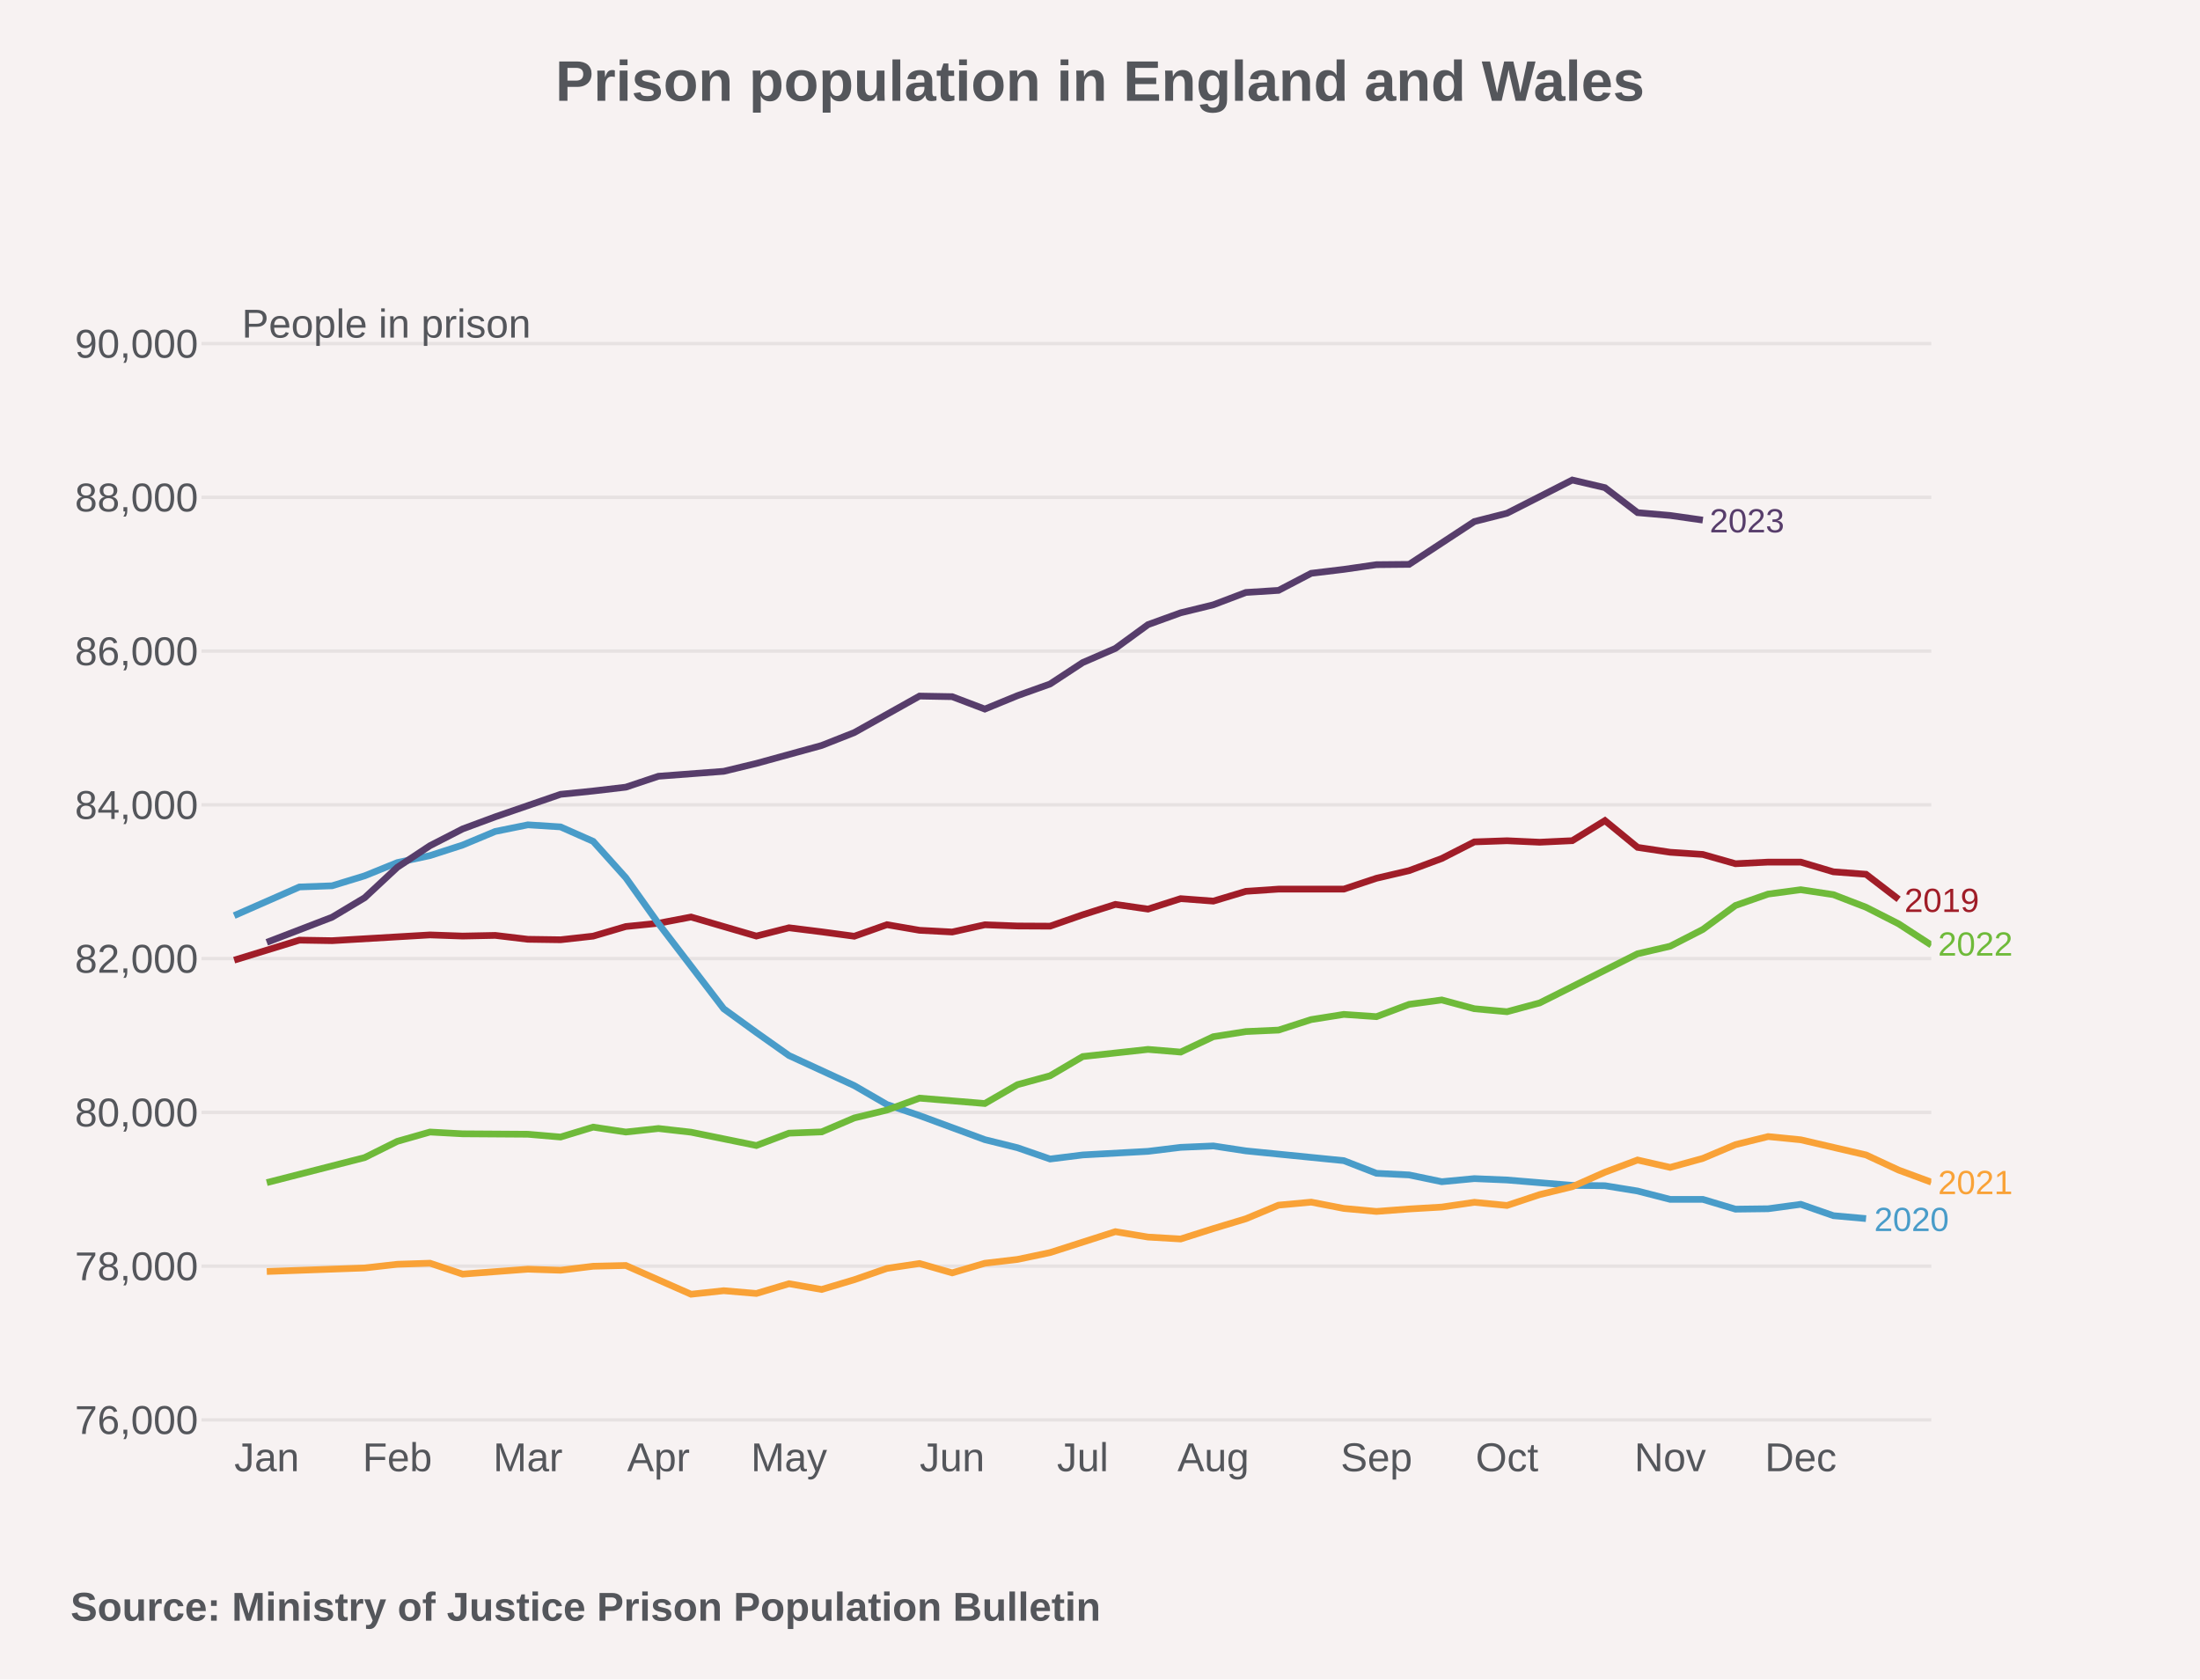
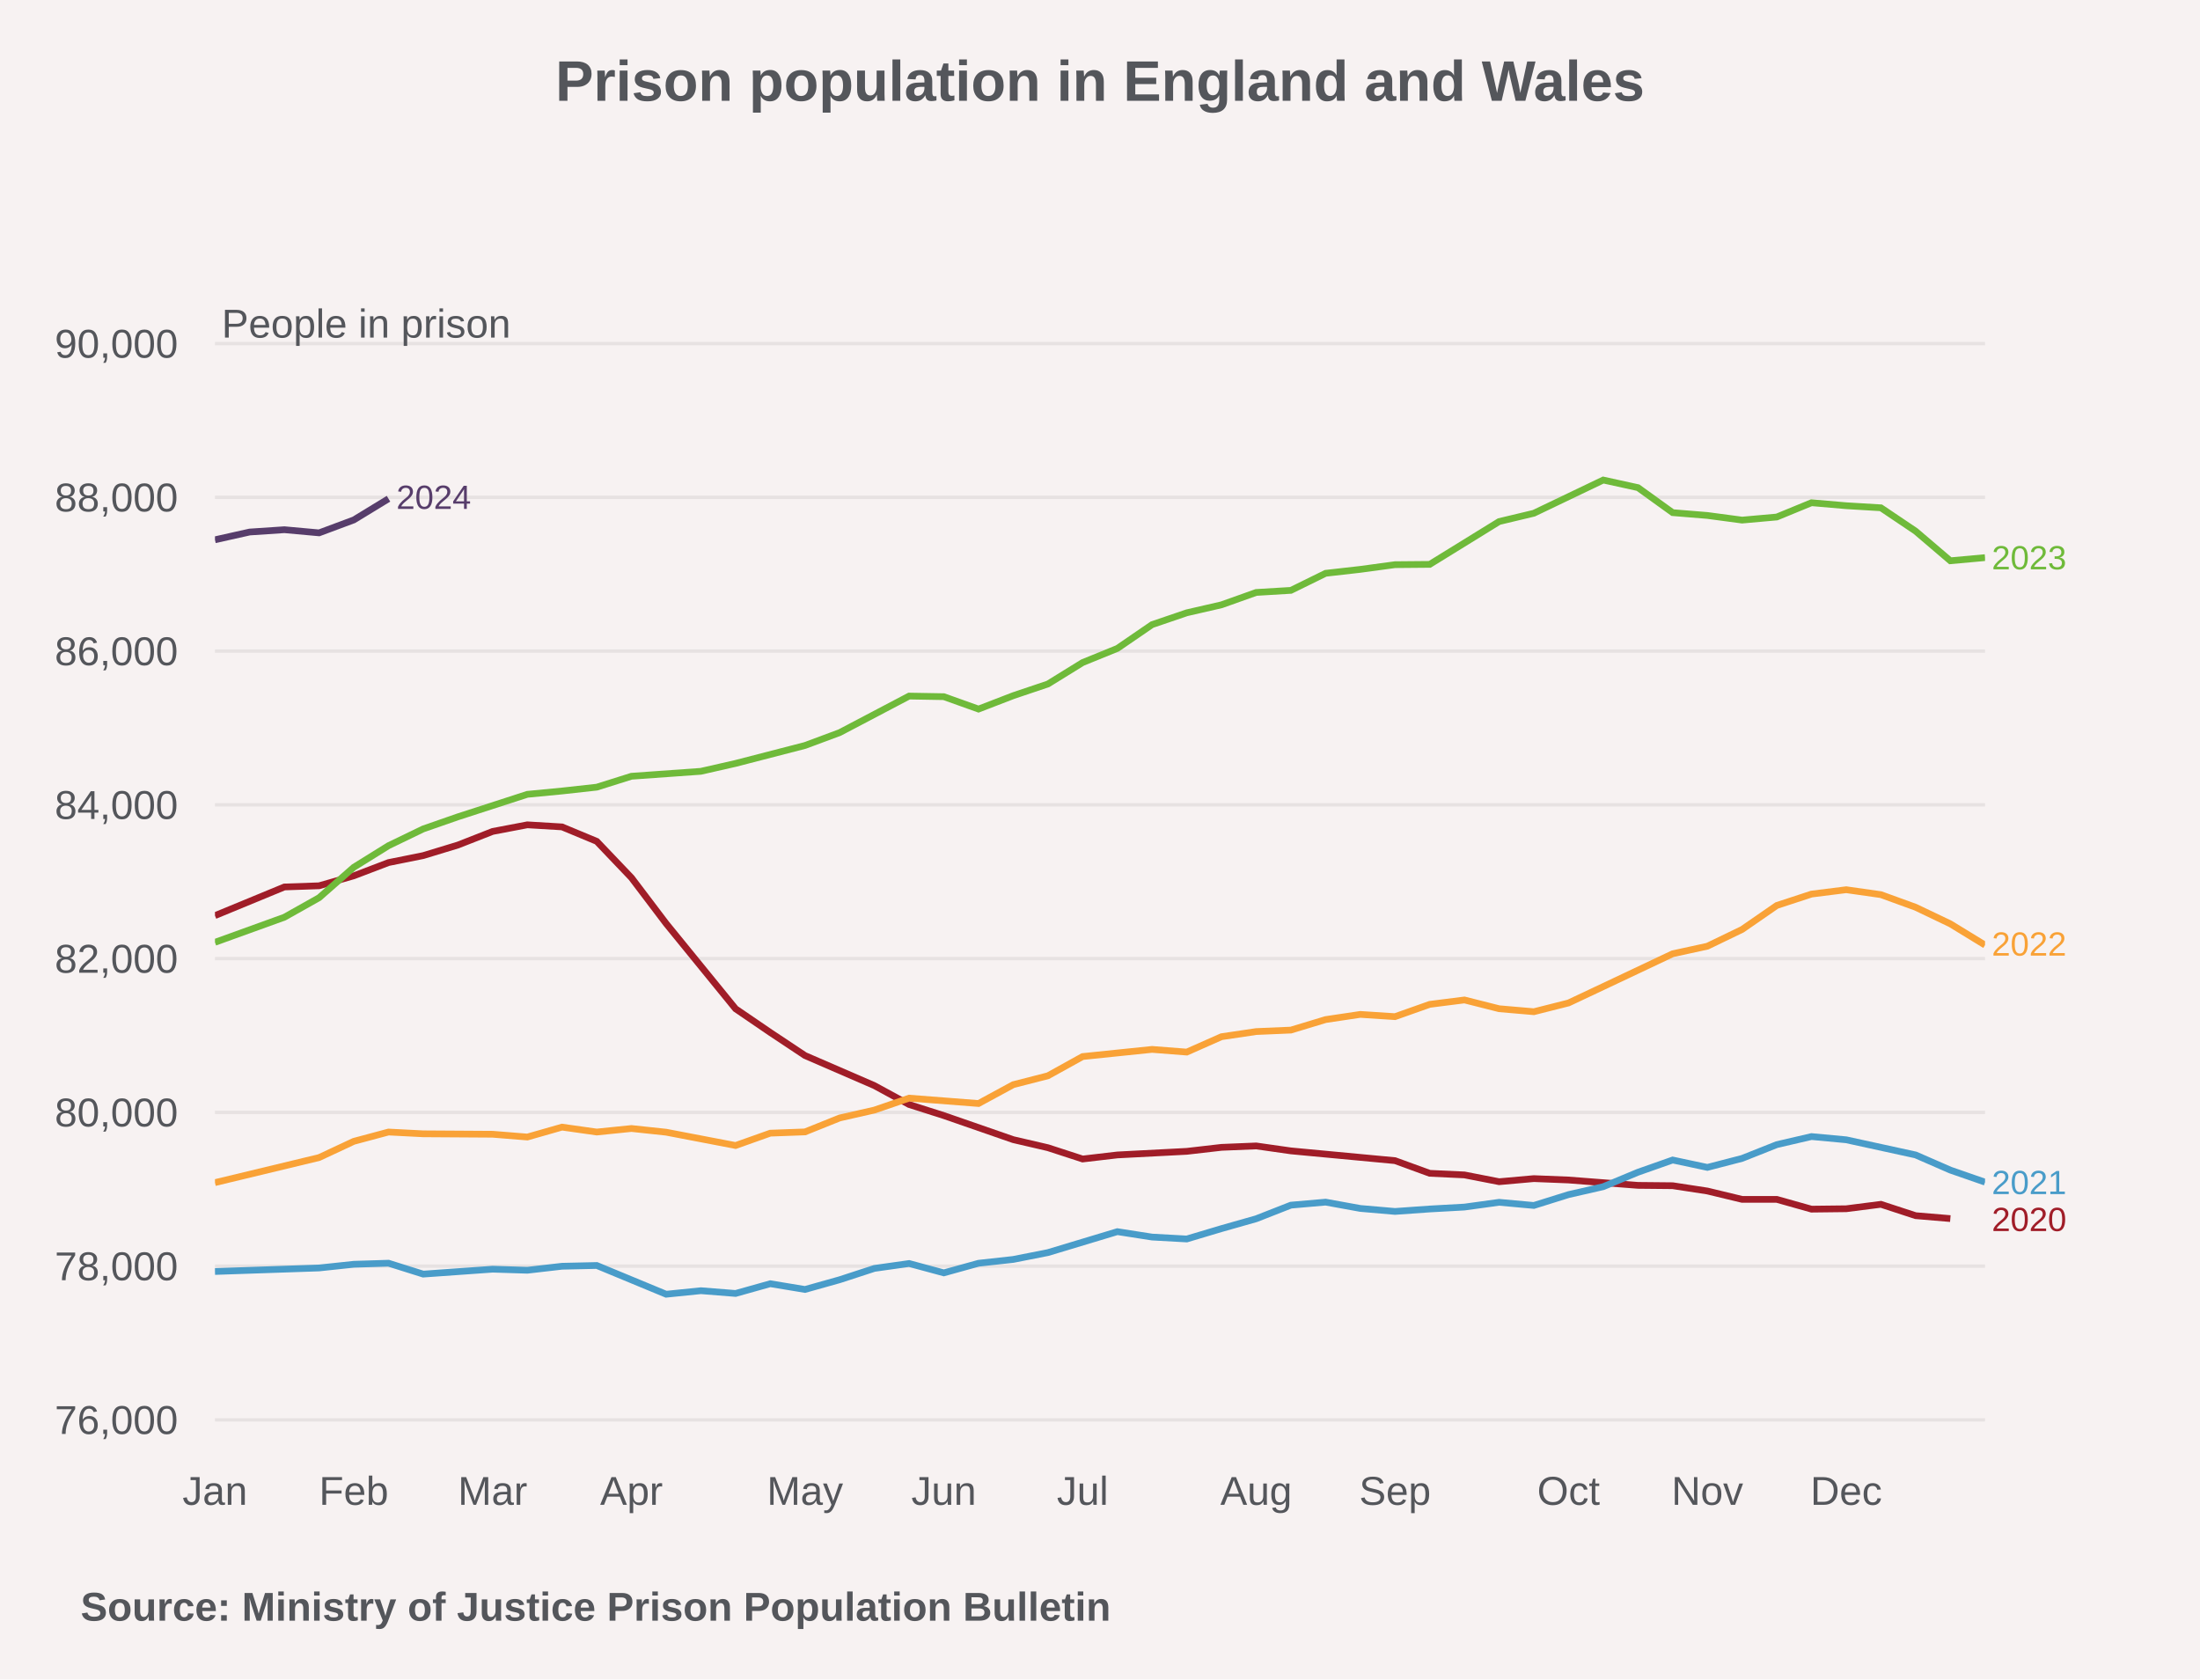
<svg xmlns="http://www.w3.org/2000/svg" class="main-svg" width="655" height="500" style="" viewBox="0 0 655 500">
  <rect x="0" y="0" width="655" height="500" style="fill: rgb(247, 242, 242); fill-opacity: 1;" />
-   <defs id="defs-4e6444">
+   <defs id="defs-e47fb9">
    <g class="clips">
-       <clipPath id="clip4e6444xyplot" class="plotclip">
-         <rect width="515" height="325" />
-       </clipPath>
-       <clipPath class="axesclip" id="clip4e6444x">
-         <rect x="60" y="0" width="515" height="500" />
-       </clipPath>
-       <clipPath class="axesclip" id="clip4e6444y">
+       <clipPath id="clipe47fb9xyplot" class="plotclip">
+         <rect width="527" height="325" />
+       </clipPath>
+       <clipPath class="axesclip" id="clipe47fb9x">
+         <rect x="64" y="0" width="527" height="500" />
+       </clipPath>
+       <clipPath class="axesclip" id="clipe47fb9y">
        <rect x="0" y="100" width="655" height="325" />
      </clipPath>
-       <clipPath class="axesclip" id="clip4e6444xy">
-         <rect x="60" y="100" width="515" height="325" />
+       <clipPath class="axesclip" id="clipe47fb9xy">
+         <rect x="64" y="100" width="527" height="325" />
      </clipPath>
    </g>
    <g class="gradients" />
    <g class="patterns" />
  </defs>
  <g class="bglayer" />
  <g class="layer-below">
    <g class="imagelayer" />
    <g class="shapelayer" />
  </g>
  <g class="cartesianlayer">
    <g class="subplot xy">
      <g class="layer-subplot">
        <g class="shapelayer" />
        <g class="imagelayer" />
      </g>
      <g class="minor-gridlayer">
        <g class="x" />
        <g class="y" />
      </g>
      <g class="gridlayer">
        <g class="x" />
        <g class="y">
-           <path class="ygrid crisp" transform="translate(0,422.71)" d="M60,0h515" style="stroke: rgb(231, 226, 226); stroke-opacity: 1; stroke-width: 1px;" />
-           <path class="ygrid crisp" transform="translate(0,376.94)" d="M60,0h515" style="stroke: rgb(231, 226, 226); stroke-opacity: 1; stroke-width: 1px;" />
-           <path class="ygrid crisp" transform="translate(0,331.16)" d="M60,0h515" style="stroke: rgb(231, 226, 226); stroke-opacity: 1; stroke-width: 1px;" />
-           <path class="ygrid crisp" transform="translate(0,285.39)" d="M60,0h515" style="stroke: rgb(231, 226, 226); stroke-opacity: 1; stroke-width: 1px;" />
-           <path class="ygrid crisp" transform="translate(0,239.61)" d="M60,0h515" style="stroke: rgb(231, 226, 226); stroke-opacity: 1; stroke-width: 1px;" />
-           <path class="ygrid crisp" transform="translate(0,193.84)" d="M60,0h515" style="stroke: rgb(231, 226, 226); stroke-opacity: 1; stroke-width: 1px;" />
-           <path class="ygrid crisp" transform="translate(0,148.06)" d="M60,0h515" style="stroke: rgb(231, 226, 226); stroke-opacity: 1; stroke-width: 1px;" />
-           <path class="ygrid crisp" transform="translate(0,102.29)" d="M60,0h515" style="stroke: rgb(231, 226, 226); stroke-opacity: 1; stroke-width: 1px;" />
+           <path class="ygrid crisp" transform="translate(0,422.71)" d="M64,0h527" style="stroke: rgb(231, 226, 226); stroke-opacity: 1; stroke-width: 1px;" />
+           <path class="ygrid crisp" transform="translate(0,376.94)" d="M64,0h527" style="stroke: rgb(231, 226, 226); stroke-opacity: 1; stroke-width: 1px;" />
+           <path class="ygrid crisp" transform="translate(0,331.16)" d="M64,0h527" style="stroke: rgb(231, 226, 226); stroke-opacity: 1; stroke-width: 1px;" />
+           <path class="ygrid crisp" transform="translate(0,285.39)" d="M64,0h527" style="stroke: rgb(231, 226, 226); stroke-opacity: 1; stroke-width: 1px;" />
+           <path class="ygrid crisp" transform="translate(0,239.61)" d="M64,0h527" style="stroke: rgb(231, 226, 226); stroke-opacity: 1; stroke-width: 1px;" />
+           <path class="ygrid crisp" transform="translate(0,193.84)" d="M64,0h527" style="stroke: rgb(231, 226, 226); stroke-opacity: 1; stroke-width: 1px;" />
+           <path class="ygrid crisp" transform="translate(0,148.06)" d="M64,0h527" style="stroke: rgb(231, 226, 226); stroke-opacity: 1; stroke-width: 1px;" />
+           <path class="ygrid crisp" transform="translate(0,102.29)" d="M64,0h527" style="stroke: rgb(231, 226, 226); stroke-opacity: 1; stroke-width: 1px;" />
        </g>
      </g>
      <g class="zerolinelayer" />
      <path class="xlines-below" />
      <path class="ylines-below" />
      <g class="overlines-below" />
      <g class="xaxislayer-below" />
      <g class="yaxislayer-below" />
      <g class="overaxes-below" />
-       <g class="plot" transform="translate(60,100)" clip-path="url(#clip4e6444xyplot)">
+       <g class="plot" transform="translate(64,100)" clip-path="url(#clipe47fb9xyplot)">
        <g class="scatterlayer mlayer">
-           <g class="trace scatter trace783a4d" style="stroke-miterlimit: 2; opacity: 1;">
-             <g class="fills" />
-             <g class="errorbars" />
-             <g class="lines">
-               <path class="js-line" d="M9.72,185.85L29.15,179.89L38.87,180.05L68.02,178.34L77.74,178.68L87.45,178.48L97.17,179.64L106.89,179.78L116.6,178.7L126.32,175.84L136.04,174.86L145.75,173.01L165.19,178.68L174.91,176.21L184.62,177.42L194.34,178.73L204.06,175.29L213.77,176.96L223.49,177.47L233.21,175.32L242.92,175.68L252.64,175.73L262.36,172.34L272.08,169.25L281.79,170.65L291.51,167.54L301.23,168.27L310.94,165.36L320.66,164.7L340.09,164.7L349.81,161.47L359.53,159.2L369.25,155.59L378.96,150.64L388.68,150.3L398.4,150.74L408.11,150.28L417.83,144.3L427.55,152.27L437.26,153.73L446.98,154.38L456.7,157.14L466.42,156.66L476.13,156.66L485.85,159.55L495.57,160.28L505.28,167.74" style="vector-effect: non-scaling-stroke; fill: none; stroke: rgb(160, 29, 40); stroke-opacity: 1; stroke-width: 2px; opacity: 1;" />
-             </g>
-             <g class="points" />
-             <g class="text" />
-           </g>
-           <g class="trace scatter traceaf7ae5" style="stroke-miterlimit: 2; opacity: 1;">
-             <g class="fills" />
-             <g class="errorbars" />
-             <g class="lines">
-               <path class="js-line" d="M9.72,172.59L29.15,164.06L38.87,163.71L48.58,160.74L58.3,156.8L68.02,154.72L77.74,151.58L87.45,147.53L97.17,145.56L106.89,146.18L116.6,150.48L126.32,161.31L136.04,174.95L155.47,200.33L165.19,207.38L174.91,214.25L194.34,223.2L204.06,228.83L213.77,232.12L233.21,239.29L242.92,241.69L252.64,245.05L262.36,243.84L281.79,242.77L291.51,241.58L301.23,241.16L310.94,242.63L340.09,245.54L349.81,249.31L359.53,249.79L369.25,251.81L378.96,250.89L388.68,251.3L408.11,252.9L417.83,253L427.55,254.58L437.26,257.07L446.98,257.07L456.7,259.98L466.42,259.86L476.13,258.54L485.85,261.92L495.57,262.79" style="vector-effect: non-scaling-stroke; fill: none; stroke: rgb(73, 156, 201); stroke-opacity: 1; stroke-width: 2px; opacity: 1;" />
-             </g>
-             <g class="points" />
-             <g class="text" />
-           </g>
-           <g class="trace scatter tracea239aa" style="stroke-miterlimit: 2; opacity: 1;">
-             <g class="fills" />
-             <g class="errorbars" />
-             <g class="lines">
-               <path class="js-line" d="M19.43,278.54L48.58,277.49L58.3,276.39L68.02,276.07L77.74,279.32L97.17,277.85L106.89,278.17L116.6,276.98L126.32,276.75L145.75,285.31L155.47,284.26L165.19,285.08L174.91,282.18L184.62,283.89L194.34,280.99L204.06,277.62L213.77,276.16L223.49,278.95L233.21,276.09L242.92,274.95L252.64,272.91L272.08,266.68L281.79,268.29L291.51,268.86L301.23,265.77L310.94,262.84L320.66,258.79L330.38,257.89L340.09,259.77L349.81,260.66L359.53,259.93L369.25,259.36L378.96,257.94L388.68,258.88L398.4,255.65L408.11,253.29L417.83,248.99L427.55,245.35L437.26,247.55L446.98,244.87L456.7,240.77L466.42,238.37L476.13,239.33L495.57,243.84L505.28,248.35L515,251.94" style="vector-effect: non-scaling-stroke; fill: none; stroke: rgb(249, 162, 55); stroke-opacity: 1; stroke-width: 2px; opacity: 1;" />
-             </g>
-             <g class="points" />
-             <g class="text" />
-           </g>
-           <g class="trace scatter trace3015db" style="stroke-miterlimit: 2; opacity: 1;">
-             <g class="fills" />
-             <g class="errorbars" />
-             <g class="lines">
-               <path class="js-line" d="M19.43,252.08L48.58,244.62L58.3,239.79L68.02,237.02L77.74,237.55L97.17,237.68L106.89,238.51L116.6,235.56L126.32,237.02L136.04,235.97L145.75,237.07L165.19,241.03L174.91,237.36L184.62,236.98L194.34,232.83L204.06,230.48L213.77,226.93L233.21,228.53L242.92,222.92L252.64,220.27L262.36,214.55L281.79,212.42L291.51,213.22L301.23,208.64L310.94,207.11L320.66,206.67L330.38,203.54L340.09,202L349.81,202.67L359.53,199.01L369.25,197.7L378.96,200.31L388.68,201.2L398.4,198.59L408.11,193.72L427.55,183.95L437.26,181.7L446.98,176.71L456.7,169.57L466.42,166.18L476.13,164.88L485.85,166.35L495.57,170.1L505.28,175.04L515,181.36" style="vector-effect: non-scaling-stroke; fill: none; stroke: rgb(111, 186, 58); stroke-opacity: 1; stroke-width: 2px; opacity: 1;" />
-             </g>
-             <g class="points" />
-             <g class="text" />
-           </g>
-           <g class="trace scatter trace7f2039" style="stroke-miterlimit: 2; opacity: 1;">
-             <g class="fills" />
-             <g class="errorbars" />
-             <g class="lines">
-               <path class="js-line" d="M19.43,180.54L38.87,173.07L48.58,167.26L58.3,158.2L68.02,151.77L77.74,146.78L87.45,143.18L106.89,136.48L116.6,135.49L126.32,134.35L136.04,131.1L155.47,129.63L165.19,127.28L184.62,121.94L194.34,118.1L213.77,107.23L223.49,107.41L233.21,111.1L242.92,107.11L252.64,103.63L262.36,97.25L272.08,93.04L281.79,85.96L291.51,82.44L301.23,80.06L310.94,76.38L320.66,75.76L330.38,70.68L340.09,69.51L349.81,68.11L359.53,68.02L378.96,55.27L388.68,52.8L408.11,42.91L417.83,45.18L427.55,52.62L437.26,53.46L446.98,54.84" style="vector-effect: non-scaling-stroke; fill: none; stroke: rgb(87, 61, 107); stroke-opacity: 1; stroke-width: 2px; opacity: 1;" />
+           <g class="trace scatter trace3de5d0" style="stroke-miterlimit: 2; opacity: 1;">
+             <g class="fills" />
+             <g class="errorbars" />
+             <g class="lines">
+               <path class="js-line" d="M0,172.59L20.67,164.06L31,163.71L41.33,160.74L51.67,156.8L62,154.72L72.33,151.58L82.67,147.53L93,145.56L103.33,146.18L113.67,150.48L124,161.31L134.33,174.95L155,200.33L165.33,207.38L175.67,214.25L196.33,223.2L206.67,228.83L217,232.12L237.67,239.29L248,241.69L258.33,245.05L268.67,243.84L289.33,242.77L299.67,241.58L310,241.16L320.33,242.63L351.33,245.54L361.67,249.31L372,249.79L382.33,251.81L392.67,250.89L403,251.3L423.67,252.9L434,253L444.33,254.58L454.67,257.07L465,257.07L475.33,259.98L485.67,259.86L496,258.54L506.33,261.92L516.67,262.79" style="vector-effect: non-scaling-stroke; fill: none; stroke: rgb(160, 29, 40); stroke-opacity: 1; stroke-width: 2px; opacity: 1;" />
+             </g>
+             <g class="points" />
+             <g class="text" />
+           </g>
+           <g class="trace scatter trace2beb12" style="stroke-miterlimit: 2; opacity: 1;">
+             <g class="fills" />
+             <g class="errorbars" />
+             <g class="lines">
+               <path class="js-line" d="M0,278.54L31,277.49L41.33,276.39L51.67,276.07L62,279.32L82.67,277.85L93,278.17L103.33,276.98L113.67,276.75L134.33,285.31L144.67,284.26L155,285.08L165.33,282.18L175.67,283.89L186,280.99L196.33,277.62L206.67,276.16L217,278.95L227.33,276.09L237.67,274.95L248,272.91L268.67,266.68L279,268.29L289.33,268.86L299.67,265.77L310,262.84L320.33,258.79L330.67,257.89L341,259.77L351.33,260.66L361.67,259.93L372,259.36L382.33,257.94L392.67,258.88L403,255.65L413.33,253.29L423.67,248.99L434,245.35L444.33,247.55L454.67,244.87L465,240.77L475.33,238.37L485.67,239.33L506.33,243.84L516.67,248.35L527,251.94" style="vector-effect: non-scaling-stroke; fill: none; stroke: rgb(73, 156, 201); stroke-opacity: 1; stroke-width: 2px; opacity: 1;" />
+             </g>
+             <g class="points" />
+             <g class="text" />
+           </g>
+           <g class="trace scatter tracef90c4a" style="stroke-miterlimit: 2; opacity: 1;">
+             <g class="fills" />
+             <g class="errorbars" />
+             <g class="lines">
+               <path class="js-line" d="M0,252.08L31,244.62L41.33,239.79L51.67,237.02L62,237.55L82.67,237.68L93,238.51L103.33,235.56L113.67,237.02L124,235.97L134.33,237.07L155,241.03L165.33,237.36L175.67,236.98L186,232.83L196.33,230.48L206.67,226.93L227.33,228.53L237.67,222.92L248,220.27L258.33,214.55L279,212.42L289.33,213.22L299.67,208.64L310,207.11L320.33,206.67L330.67,203.54L341,202L351.33,202.67L361.67,199.01L372,197.7L382.33,200.31L392.67,201.2L403,198.59L413.33,193.72L434,183.95L444.33,181.7L454.67,176.71L465,169.57L475.33,166.18L485.67,164.88L496,166.35L506.33,170.1L516.67,175.04L527,181.36" style="vector-effect: non-scaling-stroke; fill: none; stroke: rgb(249, 162, 55); stroke-opacity: 1; stroke-width: 2px; opacity: 1;" />
+             </g>
+             <g class="points" />
+             <g class="text" />
+           </g>
+           <g class="trace scatter trace0d9418" style="stroke-miterlimit: 2; opacity: 1;">
+             <g class="fills" />
+             <g class="errorbars" />
+             <g class="lines">
+               <path class="js-line" d="M0,180.54L20.67,173.07L31,167.26L41.33,158.2L51.67,151.77L62,146.78L72.33,143.18L93,136.48L103.33,135.49L113.67,134.35L124,131.1L144.67,129.63L155,127.28L175.67,121.94L186,118.1L206.67,107.23L217,107.41L227.33,111.1L237.67,107.11L248,103.63L258.33,97.25L268.67,93.04L279,85.96L289.33,82.44L299.67,80.06L310,76.38L320.33,75.76L330.67,70.68L341,69.51L351.33,68.11L361.67,68.02L382.33,55.27L392.67,52.8L413.33,42.91L423.67,45.18L434,52.62L444.33,53.46L454.67,54.84L465,53.92L475.33,49.67L485.67,50.56L496,51.18L506.33,58.13L516.67,66.95L527,66.01" style="vector-effect: non-scaling-stroke; fill: none; stroke: rgb(111, 186, 58); stroke-opacity: 1; stroke-width: 2px; opacity: 1;" />
+             </g>
+             <g class="points" />
+             <g class="text" />
+           </g>
+           <g class="trace scatter trace6c47c8" style="stroke-miterlimit: 2; opacity: 1;">
+             <g class="fills" />
+             <g class="errorbars" />
+             <g class="lines">
+               <path class="js-line" d="M0,60.7L10.33,58.39L20.67,57.7L31,58.64L41.33,54.79L51.67,48.48" style="vector-effect: non-scaling-stroke; fill: none; stroke: rgb(87, 61, 107); stroke-opacity: 1; stroke-width: 2px; opacity: 1;" />
            </g>
            <g class="points" />
            <g class="text" />
          </g>
        </g>
      </g>
      <g class="overplot" />
      <path class="xlines-above crisp" d="M0,0" style="fill: none;" />
      <path class="ylines-above crisp" d="M0,0" style="fill: none;" />
      <g class="overlines-above" />
      <g class="xaxislayer-above">
        <g class="xtick">
-           <text text-anchor="middle" x="0" y="438" transform="translate(79.43,0)" style="font-family: 'Helvetica Neue', Arial; font-size: 12px; fill: rgb(84, 86, 91); fill-opacity: 1; white-space: pre; opacity: 1;">Jan</text>
-         </g>
-         <g class="xtick">
-           <text text-anchor="middle" x="0" y="438" transform="translate(118.3,0)" style="font-family: 'Helvetica Neue', Arial; font-size: 12px; fill: rgb(84, 86, 91); fill-opacity: 1; white-space: pre; opacity: 1;">Feb</text>
-         </g>
-         <g class="xtick">
-           <text text-anchor="middle" x="0" y="438" transform="translate(157.17,0)" style="font-family: 'Helvetica Neue', Arial; font-size: 12px; fill: rgb(84, 86, 91); fill-opacity: 1; white-space: pre; opacity: 1;">Mar</text>
-         </g>
-         <g class="xtick">
-           <text text-anchor="middle" x="0" y="438" transform="translate(196.04,0)" style="font-family: 'Helvetica Neue', Arial; font-size: 12px; fill: rgb(84, 86, 91); fill-opacity: 1; white-space: pre; opacity: 1;">Apr</text>
-         </g>
-         <g class="xtick">
-           <text text-anchor="middle" x="0" y="438" transform="translate(234.91,0)" style="font-family: 'Helvetica Neue', Arial; font-size: 12px; fill: rgb(84, 86, 91); fill-opacity: 1; white-space: pre; opacity: 1;">May</text>
-         </g>
-         <g class="xtick">
-           <text text-anchor="middle" x="0" y="438" transform="translate(283.49,0)" style="font-family: 'Helvetica Neue', Arial; font-size: 12px; fill: rgb(84, 86, 91); fill-opacity: 1; white-space: pre; opacity: 1;">Jun</text>
-         </g>
-         <g class="xtick">
-           <text text-anchor="middle" x="0" y="438" transform="translate(322.36,0)" style="font-family: 'Helvetica Neue', Arial; font-size: 12px; fill: rgb(84, 86, 91); fill-opacity: 1; white-space: pre; opacity: 1;">Jul</text>
-         </g>
-         <g class="xtick">
-           <text text-anchor="middle" x="0" y="438" transform="translate(361.23,0)" style="font-family: 'Helvetica Neue', Arial; font-size: 12px; fill: rgb(84, 86, 91); fill-opacity: 1; white-space: pre; opacity: 1;">Aug</text>
-         </g>
-         <g class="xtick">
-           <text text-anchor="middle" x="0" y="438" transform="translate(409.81,0)" style="font-family: 'Helvetica Neue', Arial; font-size: 12px; fill: rgb(84, 86, 91); fill-opacity: 1; white-space: pre; opacity: 1;">Sep</text>
-         </g>
-         <g class="xtick">
-           <text text-anchor="middle" x="0" y="438" transform="translate(448.68,0)" style="font-family: 'Helvetica Neue', Arial; font-size: 12px; fill: rgb(84, 86, 91); fill-opacity: 1; white-space: pre; opacity: 1;">Oct</text>
-         </g>
-         <g class="xtick">
-           <text text-anchor="middle" x="0" y="438" transform="translate(497.26,0)" style="font-family: 'Helvetica Neue', Arial; font-size: 12px; fill: rgb(84, 86, 91); fill-opacity: 1; white-space: pre; opacity: 1;">Nov</text>
-         </g>
-         <g class="xtick">
-           <text text-anchor="middle" x="0" y="438" transform="translate(536.13,0)" style="font-family: 'Helvetica Neue', Arial; font-size: 12px; fill: rgb(84, 86, 91); fill-opacity: 1; white-space: pre; opacity: 1;">Dec</text>
+           <text text-anchor="middle" x="0" y="448" transform="translate(64,0)" style="font-family: 'Helvetica Neue', Arial; font-size: 12px; fill: rgb(84, 86, 91); fill-opacity: 1; white-space: pre; opacity: 1;">Jan</text>
+         </g>
+         <g class="xtick">
+           <text text-anchor="middle" x="0" y="448" style="font-family: 'Helvetica Neue', Arial; font-size: 12px; fill: rgb(84, 86, 91); fill-opacity: 1; white-space: pre; opacity: 1;" transform="translate(105.33,0)">Feb</text>
+         </g>
+         <g class="xtick">
+           <text text-anchor="middle" x="0" y="448" style="font-family: 'Helvetica Neue', Arial; font-size: 12px; fill: rgb(84, 86, 91); fill-opacity: 1; white-space: pre; opacity: 1;" transform="translate(146.67,0)">Mar</text>
+         </g>
+         <g class="xtick">
+           <text text-anchor="middle" x="0" y="448" style="font-family: 'Helvetica Neue', Arial; font-size: 12px; fill: rgb(84, 86, 91); fill-opacity: 1; white-space: pre; opacity: 1;" transform="translate(188,0)">Apr</text>
+         </g>
+         <g class="xtick">
+           <text text-anchor="middle" x="0" y="448" style="font-family: 'Helvetica Neue', Arial; font-size: 12px; fill: rgb(84, 86, 91); fill-opacity: 1; white-space: pre; opacity: 1;" transform="translate(239.67,0)">May</text>
+         </g>
+         <g class="xtick">
+           <text text-anchor="middle" x="0" y="448" style="font-family: 'Helvetica Neue', Arial; font-size: 12px; fill: rgb(84, 86, 91); fill-opacity: 1; white-space: pre; opacity: 1;" transform="translate(281,0)">Jun</text>
+         </g>
+         <g class="xtick">
+           <text text-anchor="middle" x="0" y="448" style="font-family: 'Helvetica Neue', Arial; font-size: 12px; fill: rgb(84, 86, 91); fill-opacity: 1; white-space: pre; opacity: 1;" transform="translate(322.33,0)">Jul</text>
+         </g>
+         <g class="xtick">
+           <text text-anchor="middle" x="0" y="448" style="font-family: 'Helvetica Neue', Arial; font-size: 12px; fill: rgb(84, 86, 91); fill-opacity: 1; white-space: pre; opacity: 1;" transform="translate(374,0)">Aug</text>
+         </g>
+         <g class="xtick">
+           <text text-anchor="middle" x="0" y="448" style="font-family: 'Helvetica Neue', Arial; font-size: 12px; fill: rgb(84, 86, 91); fill-opacity: 1; white-space: pre; opacity: 1;" transform="translate(415.33,0)">Sep</text>
+         </g>
+         <g class="xtick">
+           <text text-anchor="middle" x="0" y="448" style="font-family: 'Helvetica Neue', Arial; font-size: 12px; fill: rgb(84, 86, 91); fill-opacity: 1; white-space: pre; opacity: 1;" transform="translate(467,0)">Oct</text>
+         </g>
+         <g class="xtick">
+           <text text-anchor="middle" x="0" y="448" style="font-family: 'Helvetica Neue', Arial; font-size: 12px; fill: rgb(84, 86, 91); fill-opacity: 1; white-space: pre; opacity: 1;" transform="translate(508.33,0)">Nov</text>
+         </g>
+         <g class="xtick">
+           <text text-anchor="middle" x="0" y="448" style="font-family: 'Helvetica Neue', Arial; font-size: 12px; fill: rgb(84, 86, 91); fill-opacity: 1; white-space: pre; opacity: 1;" transform="translate(549.67,0)">Dec</text>
        </g>
      </g>
      <g class="yaxislayer-above">
        <g class="ytick">
-           <text text-anchor="end" x="59" y="4.2" transform="translate(0,422.71)" style="font-family: 'Helvetica Neue', Arial; font-size: 12px; fill: rgb(84, 86, 91); fill-opacity: 1; white-space: pre; opacity: 1;">76,000</text>
-         </g>
-         <g class="ytick">
-           <text text-anchor="end" x="59" y="4.2" style="font-family: 'Helvetica Neue', Arial; font-size: 12px; fill: rgb(84, 86, 91); fill-opacity: 1; white-space: pre; opacity: 1;" transform="translate(0,376.94)">78,000</text>
-         </g>
-         <g class="ytick">
-           <text text-anchor="end" x="59" y="4.2" style="font-family: 'Helvetica Neue', Arial; font-size: 12px; fill: rgb(84, 86, 91); fill-opacity: 1; white-space: pre; opacity: 1;" transform="translate(0,331.16)">80,000</text>
-         </g>
-         <g class="ytick">
-           <text text-anchor="end" x="59" y="4.2" style="font-family: 'Helvetica Neue', Arial; font-size: 12px; fill: rgb(84, 86, 91); fill-opacity: 1; white-space: pre; opacity: 1;" transform="translate(0,285.39)">82,000</text>
-         </g>
-         <g class="ytick">
-           <text text-anchor="end" x="59" y="4.2" style="font-family: 'Helvetica Neue', Arial; font-size: 12px; fill: rgb(84, 86, 91); fill-opacity: 1; white-space: pre; opacity: 1;" transform="translate(0,239.61)">84,000</text>
-         </g>
-         <g class="ytick">
-           <text text-anchor="end" x="59" y="4.2" style="font-family: 'Helvetica Neue', Arial; font-size: 12px; fill: rgb(84, 86, 91); fill-opacity: 1; white-space: pre; opacity: 1;" transform="translate(0,193.84)">86,000</text>
-         </g>
-         <g class="ytick">
-           <text text-anchor="end" x="59" y="4.2" style="font-family: 'Helvetica Neue', Arial; font-size: 12px; fill: rgb(84, 86, 91); fill-opacity: 1; white-space: pre; opacity: 1;" transform="translate(0,148.06)">88,000</text>
-         </g>
-         <g class="ytick">
-           <text text-anchor="end" x="59" y="4.2" style="font-family: 'Helvetica Neue', Arial; font-size: 12px; fill: rgb(84, 86, 91); fill-opacity: 1; white-space: pre; opacity: 1;" transform="translate(0,102.29)">90,000</text>
+           <text text-anchor="end" x="53" y="4.2" transform="translate(0,422.71)" style="font-family: 'Helvetica Neue', Arial; font-size: 12px; fill: rgb(84, 86, 91); fill-opacity: 1; white-space: pre; opacity: 1;">76,000</text>
+         </g>
+         <g class="ytick">
+           <text text-anchor="end" x="53" y="4.2" style="font-family: 'Helvetica Neue', Arial; font-size: 12px; fill: rgb(84, 86, 91); fill-opacity: 1; white-space: pre; opacity: 1;" transform="translate(0,376.94)">78,000</text>
+         </g>
+         <g class="ytick">
+           <text text-anchor="end" x="53" y="4.2" style="font-family: 'Helvetica Neue', Arial; font-size: 12px; fill: rgb(84, 86, 91); fill-opacity: 1; white-space: pre; opacity: 1;" transform="translate(0,331.16)">80,000</text>
+         </g>
+         <g class="ytick">
+           <text text-anchor="end" x="53" y="4.2" style="font-family: 'Helvetica Neue', Arial; font-size: 12px; fill: rgb(84, 86, 91); fill-opacity: 1; white-space: pre; opacity: 1;" transform="translate(0,285.39)">82,000</text>
+         </g>
+         <g class="ytick">
+           <text text-anchor="end" x="53" y="4.2" style="font-family: 'Helvetica Neue', Arial; font-size: 12px; fill: rgb(84, 86, 91); fill-opacity: 1; white-space: pre; opacity: 1;" transform="translate(0,239.61)">84,000</text>
+         </g>
+         <g class="ytick">
+           <text text-anchor="end" x="53" y="4.2" style="font-family: 'Helvetica Neue', Arial; font-size: 12px; fill: rgb(84, 86, 91); fill-opacity: 1; white-space: pre; opacity: 1;" transform="translate(0,193.84)">86,000</text>
+         </g>
+         <g class="ytick">
+           <text text-anchor="end" x="53" y="4.2" style="font-family: 'Helvetica Neue', Arial; font-size: 12px; fill: rgb(84, 86, 91); fill-opacity: 1; white-space: pre; opacity: 1;" transform="translate(0,148.06)">88,000</text>
+         </g>
+         <g class="ytick">
+           <text text-anchor="end" x="53" y="4.2" style="font-family: 'Helvetica Neue', Arial; font-size: 12px; fill: rgb(84, 86, 91); fill-opacity: 1; white-space: pre; opacity: 1;" transform="translate(0,102.29)">90,000</text>
        </g>
      </g>
      <g class="overaxes-above" />
    </g>
  </g>
  <g class="polarlayer" />
  <g class="smithlayer" />
  <g class="ternarylayer" />
  <g class="geolayer" />
  <g class="funnelarealayer" />
  <g class="pielayer" />
  <g class="iciclelayer" />
  <g class="treemaplayer" />
  <g class="sunburstlayer" />
  <g class="glimages" />
-   <defs id="topdefs-4e6444">
+   <defs id="topdefs-e47fb9">
    <g class="clips" />
  </defs>
  <g class="layer-above">
    <g class="imagelayer" />
    <g class="shapelayer" />
  </g>
  <g class="infolayer">
    <g class="g-gtitle">
      <text class="gtitle" x="327.5" y="30" text-anchor="middle" dy="0em" style="font-family: 'Helvetica Neue', Arial; font-size: 17px; fill: rgb(84, 86, 91); opacity: 1; font-weight: normal; white-space: pre;">
        <tspan style="font-weight:bold">Prison population in England and Wales</tspan>
      </text>
    </g>
    <g class="g-xtitle" />
    <g class="g-ytitle" />
    <g class="annotation" data-index="0" style="opacity: 1;">
-       <g class="annotation-text-g" transform="rotate(0,578.28,267.74)">
-         <g class="cursor-pointer" transform="translate(565,260)">
-           <rect class="bg" x="0.5" y="0.5" width="25" height="15" style="stroke-width: 1px; stroke: rgb(0, 0, 0); stroke-opacity: 0; fill: rgb(0, 0, 0); fill-opacity: 0;" />
-           <text class="annotation-text" text-anchor="start" x="2" y="11.5" style="font-family: 'Helvetica Neue', Arial; font-size: 10px; fill: rgb(160, 29, 40); fill-opacity: 1; white-space: pre;">2019</text>
+       <g class="annotation-text-g" transform="rotate(0,604,362.79)">
+         <g class="cursor-pointer" transform="translate(591,355)">
+           <rect class="bg" x="0.5" y="0.5" width="25" height="15" style="stroke-width: 1px; stroke: rgb(0, 0, 0); stroke-opacity: 0; fill: rgb(0, 0, 0); fill-opacity: 0;" />
+           <text class="annotation-text" text-anchor="start" x="2" y="11.5" style="font-family: 'Helvetica Neue', Arial; font-size: 10px; fill: rgb(160, 29, 40); fill-opacity: 1; white-space: pre;">2020</text>
        </g>
      </g>
    </g>
    <g class="annotation" data-index="1" style="opacity: 1;">
-       <g class="annotation-text-g" transform="rotate(0,568.57,362.79)">
-         <g class="cursor-pointer" transform="translate(556,355)">
-           <rect class="bg" x="0.5" y="0.5" width="25" height="15" style="stroke-width: 1px; stroke: rgb(0, 0, 0); stroke-opacity: 0; fill: rgb(0, 0, 0); fill-opacity: 0;" />
-           <text class="annotation-text" text-anchor="start" x="2" y="11.5" style="font-family: 'Helvetica Neue', Arial; font-size: 10px; fill: rgb(73, 156, 201); fill-opacity: 1; white-space: pre;">2020</text>
+       <g class="annotation-text-g" transform="rotate(0,604,351.94)">
+         <g class="cursor-pointer" transform="translate(591,344)">
+           <rect class="bg" x="0.5" y="0.5" width="25" height="15" style="stroke-width: 1px; stroke: rgb(0, 0, 0); stroke-opacity: 0; fill: rgb(0, 0, 0); fill-opacity: 0;" />
+           <text class="annotation-text" text-anchor="start" x="2" y="11.5" style="font-family: 'Helvetica Neue', Arial; font-size: 10px; fill: rgb(73, 156, 201); fill-opacity: 1; white-space: pre;">2021</text>
        </g>
      </g>
    </g>
    <g class="annotation" data-index="2" style="opacity: 1;">
-       <g class="annotation-text-g" transform="rotate(0,588,351.94)">
-         <g class="cursor-pointer" transform="translate(575,344)">
-           <rect class="bg" x="0.5" y="0.5" width="25" height="15" style="stroke-width: 1px; stroke: rgb(0, 0, 0); stroke-opacity: 0; fill: rgb(0, 0, 0); fill-opacity: 0;" />
-           <text class="annotation-text" text-anchor="start" x="2" y="11.5" style="font-family: 'Helvetica Neue', Arial; font-size: 10px; fill: rgb(249, 162, 55); fill-opacity: 1; white-space: pre;">2021</text>
+       <g class="annotation-text-g" transform="rotate(0,604,281.36)">
+         <g class="cursor-pointer" transform="translate(591,273)">
+           <rect class="bg" x="0.5" y="0.5" width="25" height="15" style="stroke-width: 1px; stroke: rgb(0, 0, 0); stroke-opacity: 0; fill: rgb(0, 0, 0); fill-opacity: 0;" />
+           <text class="annotation-text" text-anchor="start" x="2" y="11.5" style="font-family: 'Helvetica Neue', Arial; font-size: 10px; fill: rgb(249, 162, 55); fill-opacity: 1; white-space: pre;">2022</text>
        </g>
      </g>
    </g>
    <g class="annotation" data-index="3" style="opacity: 1;">
-       <g class="annotation-text-g" transform="rotate(0,588,281.36)">
-         <g class="cursor-pointer" transform="translate(575,273)">
-           <rect class="bg" x="0.5" y="0.5" width="25" height="15" style="stroke-width: 1px; stroke: rgb(0, 0, 0); stroke-opacity: 0; fill: rgb(0, 0, 0); fill-opacity: 0;" />
-           <text class="annotation-text" text-anchor="start" x="2" y="11.5" style="font-family: 'Helvetica Neue', Arial; font-size: 10px; fill: rgb(111, 186, 58); fill-opacity: 1; white-space: pre;">2022</text>
+       <g class="annotation-text-g" transform="rotate(0,604,166.01)">
+         <g class="cursor-pointer" transform="translate(591,158)">
+           <rect class="bg" x="0.5" y="0.5" width="25" height="15" style="stroke-width: 1px; stroke: rgb(0, 0, 0); stroke-opacity: 0; fill: rgb(0, 0, 0); fill-opacity: 0;" />
+           <text class="annotation-text" text-anchor="start" x="2" y="11.5" style="font-family: 'Helvetica Neue', Arial; font-size: 10px; fill: rgb(111, 186, 58); fill-opacity: 1; white-space: pre;">2023</text>
        </g>
      </g>
    </g>
    <g class="annotation" data-index="4" style="opacity: 1;">
-       <g class="annotation-text-g" transform="rotate(0,519.98,154.84)">
-         <g class="cursor-pointer" transform="translate(507,147)">
-           <rect class="bg" x="0.5" y="0.5" width="25" height="15" style="stroke-width: 1px; stroke: rgb(0, 0, 0); stroke-opacity: 0; fill: rgb(0, 0, 0); fill-opacity: 0;" />
-           <text class="annotation-text" text-anchor="start" x="2" y="11.5" style="font-family: 'Helvetica Neue', Arial; font-size: 10px; fill: rgb(87, 61, 107); fill-opacity: 1; white-space: pre;">2023</text>
+       <g class="annotation-text-g" transform="rotate(0,128.67,148.48)">
+         <g class="cursor-pointer" transform="translate(116,140)">
+           <rect class="bg" x="0.5" y="0.5" width="25" height="15" style="stroke-width: 1px; stroke: rgb(0, 0, 0); stroke-opacity: 0; fill: rgb(0, 0, 0); fill-opacity: 0;" />
+           <text class="annotation-text" text-anchor="start" x="2" y="11.5" style="font-family: 'Helvetica Neue', Arial; font-size: 10px; fill: rgb(87, 61, 107); fill-opacity: 1; white-space: pre;">2024</text>
        </g>
      </g>
    </g>
    <g class="annotation" data-index="5" style="opacity: 1;">
-       <g class="annotation-text-g" transform="rotate(0,172.8,477.75)">
-         <g class="cursor-pointer" transform="translate(19,469)">
+       <g class="annotation-text-g" transform="rotate(0,175.84,477.75)">
+         <g class="cursor-pointer" transform="translate(22,469)">
          <rect class="bg" x="0.5" y="0.5" width="307" height="17" style="stroke-width: 1px; stroke: rgb(0, 0, 0); stroke-opacity: 0; fill: rgb(0, 0, 0); fill-opacity: 0;" />
          <text class="annotation-text" text-anchor="start" x="2" y="13.5" style="font-family: 'Helvetica Neue', Arial; font-size: 12px; fill: rgb(84, 86, 91); fill-opacity: 1; white-space: pre;">
            <tspan style="font-weight:bold">Source: Ministry of Justice Prison Population Bulletin</tspan>
          </text>
        </g>
      </g>
    </g>
    <g class="annotation" data-index="6" style="opacity: 1;">
-       <g class="annotation-text-g" transform="rotate(0,115.22,96)">
-         <g class="cursor-pointer" transform="translate(70,87)">
+       <g class="annotation-text-g" transform="rotate(0,109.5,96)">
+         <g class="cursor-pointer" transform="translate(64,87)">
          <rect class="bg" x="0.5" y="0.5" width="90" height="17" style="stroke-width: 1px; stroke: rgb(0, 0, 0); stroke-opacity: 0; fill: rgb(0, 0, 0); fill-opacity: 0;" />
          <text class="annotation-text" text-anchor="start" x="2" y="13.5" style="font-family: 'Helvetica Neue', Arial; font-size: 12px; fill: rgb(84, 86, 91); fill-opacity: 1; white-space: pre;">People in prison</text>
        </g>
      </g>
    </g>
  </g>
</svg>
